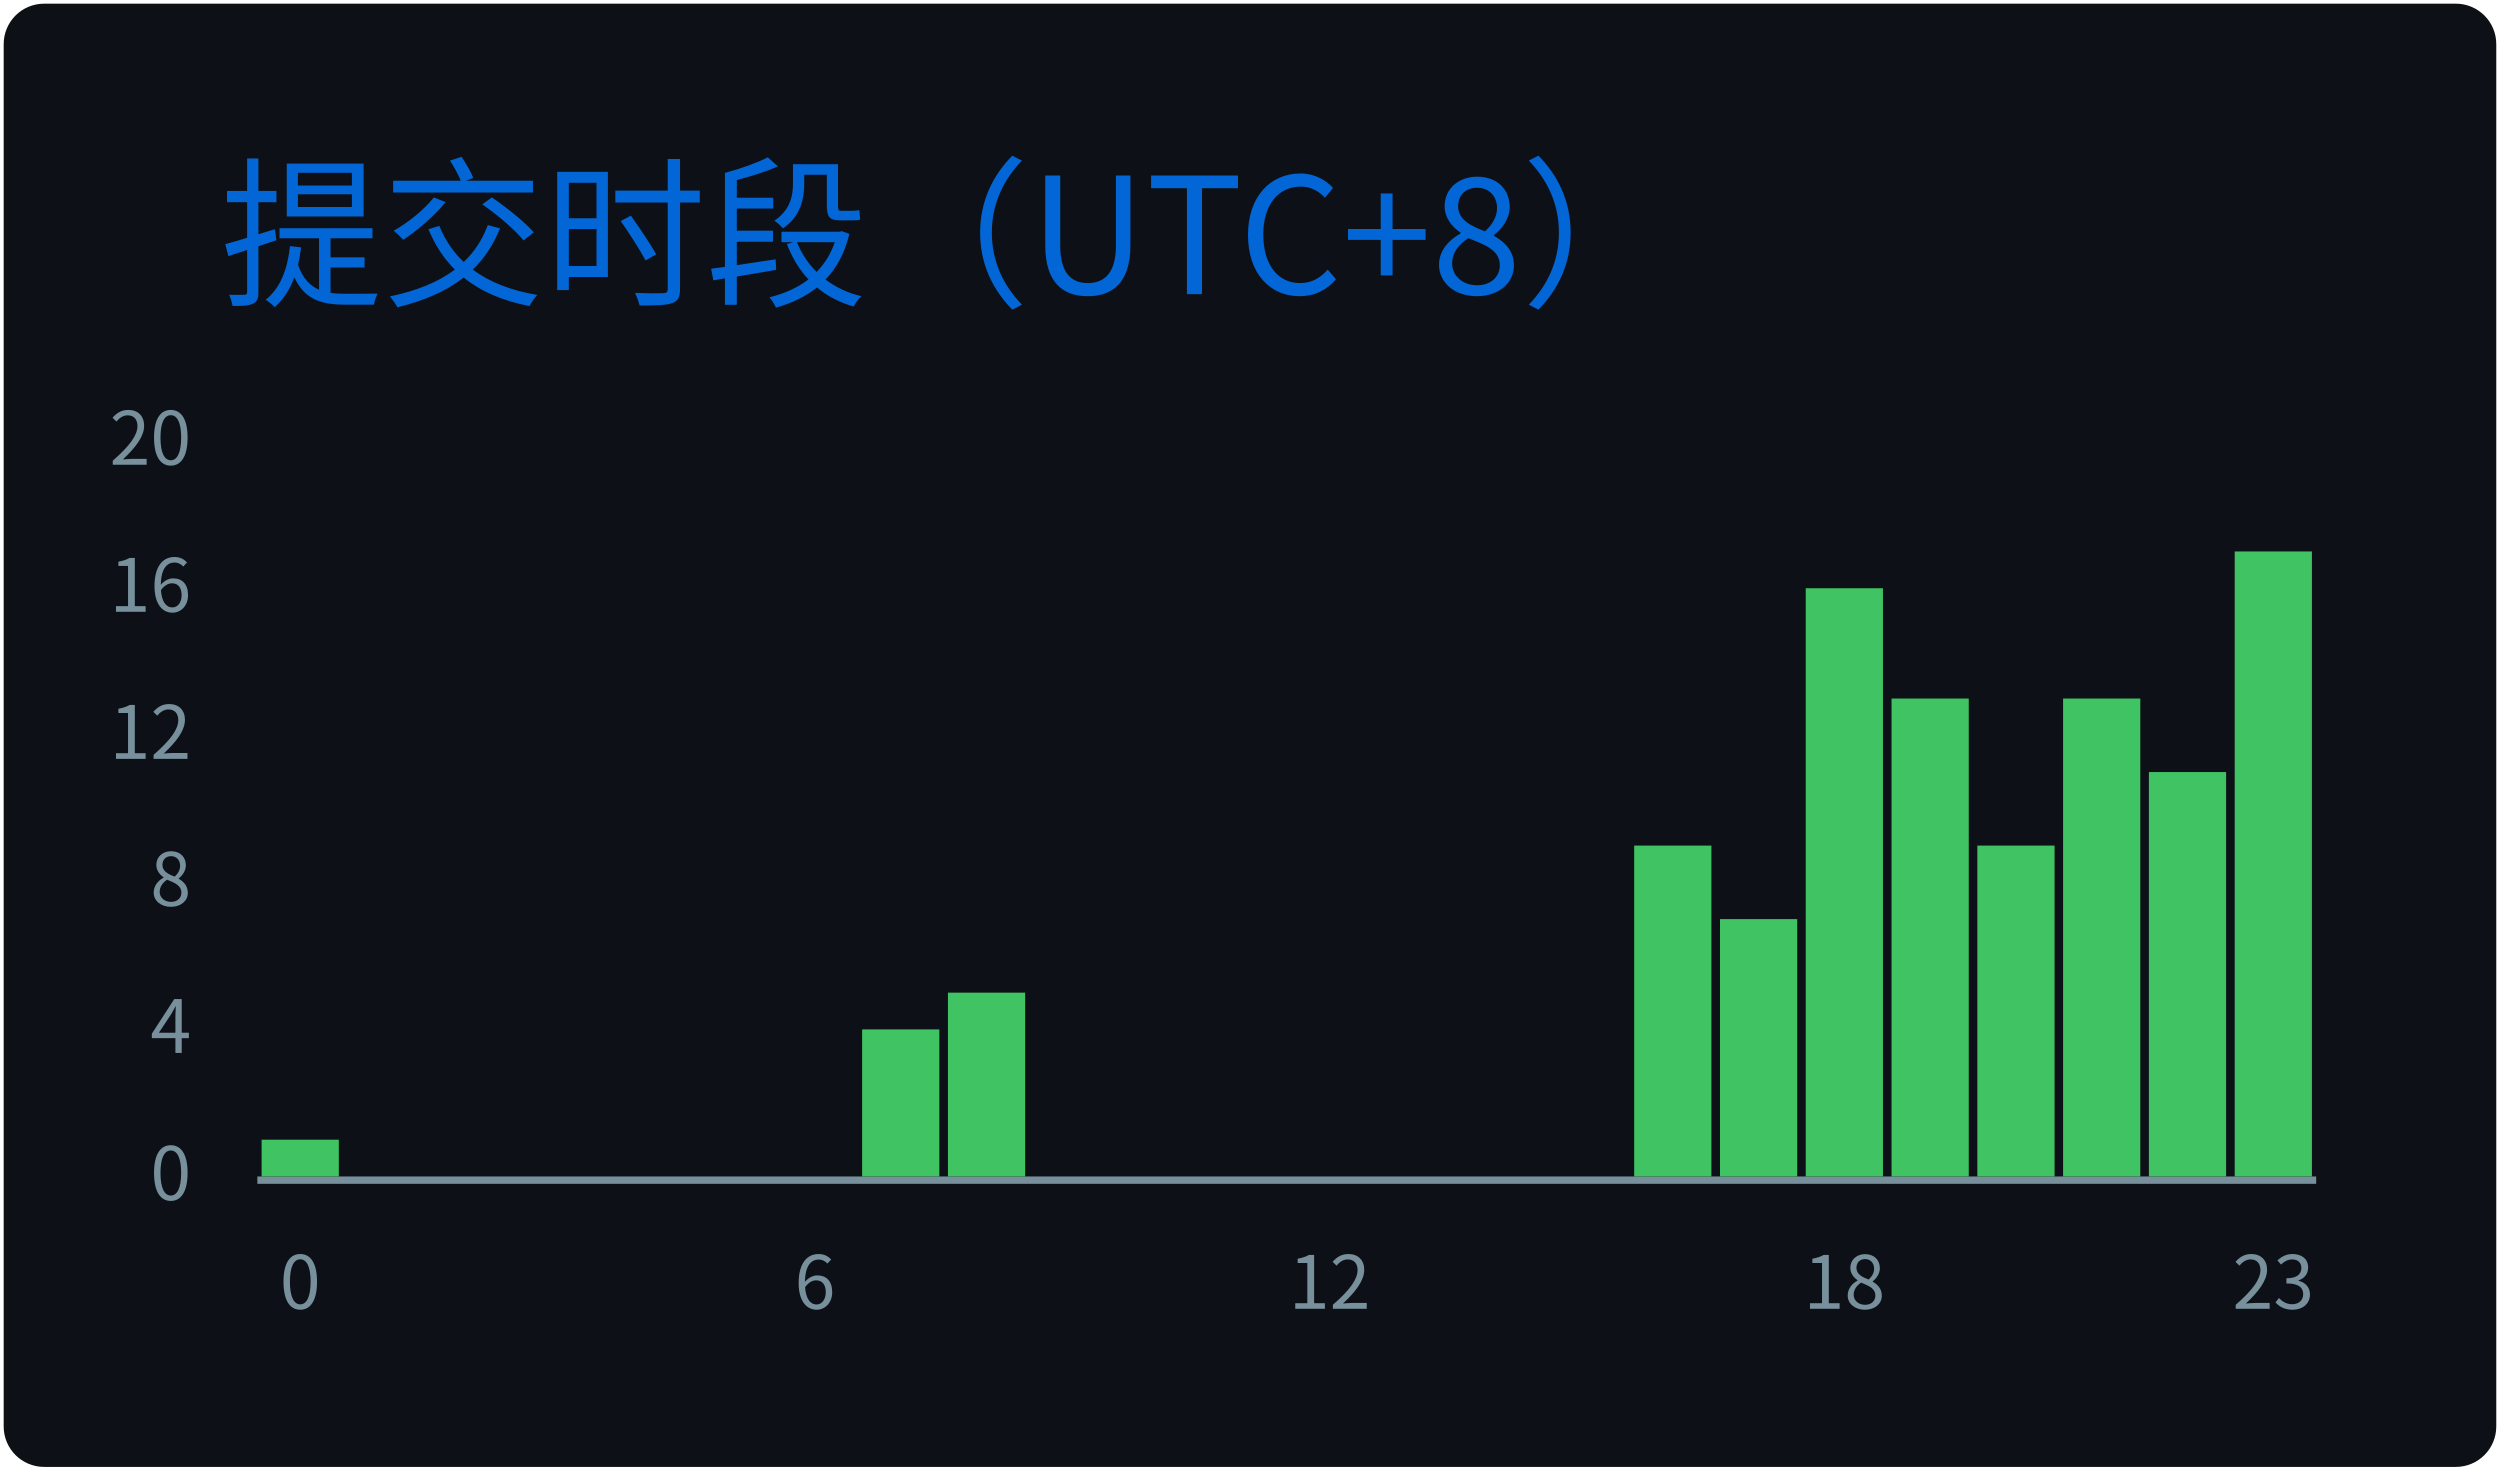
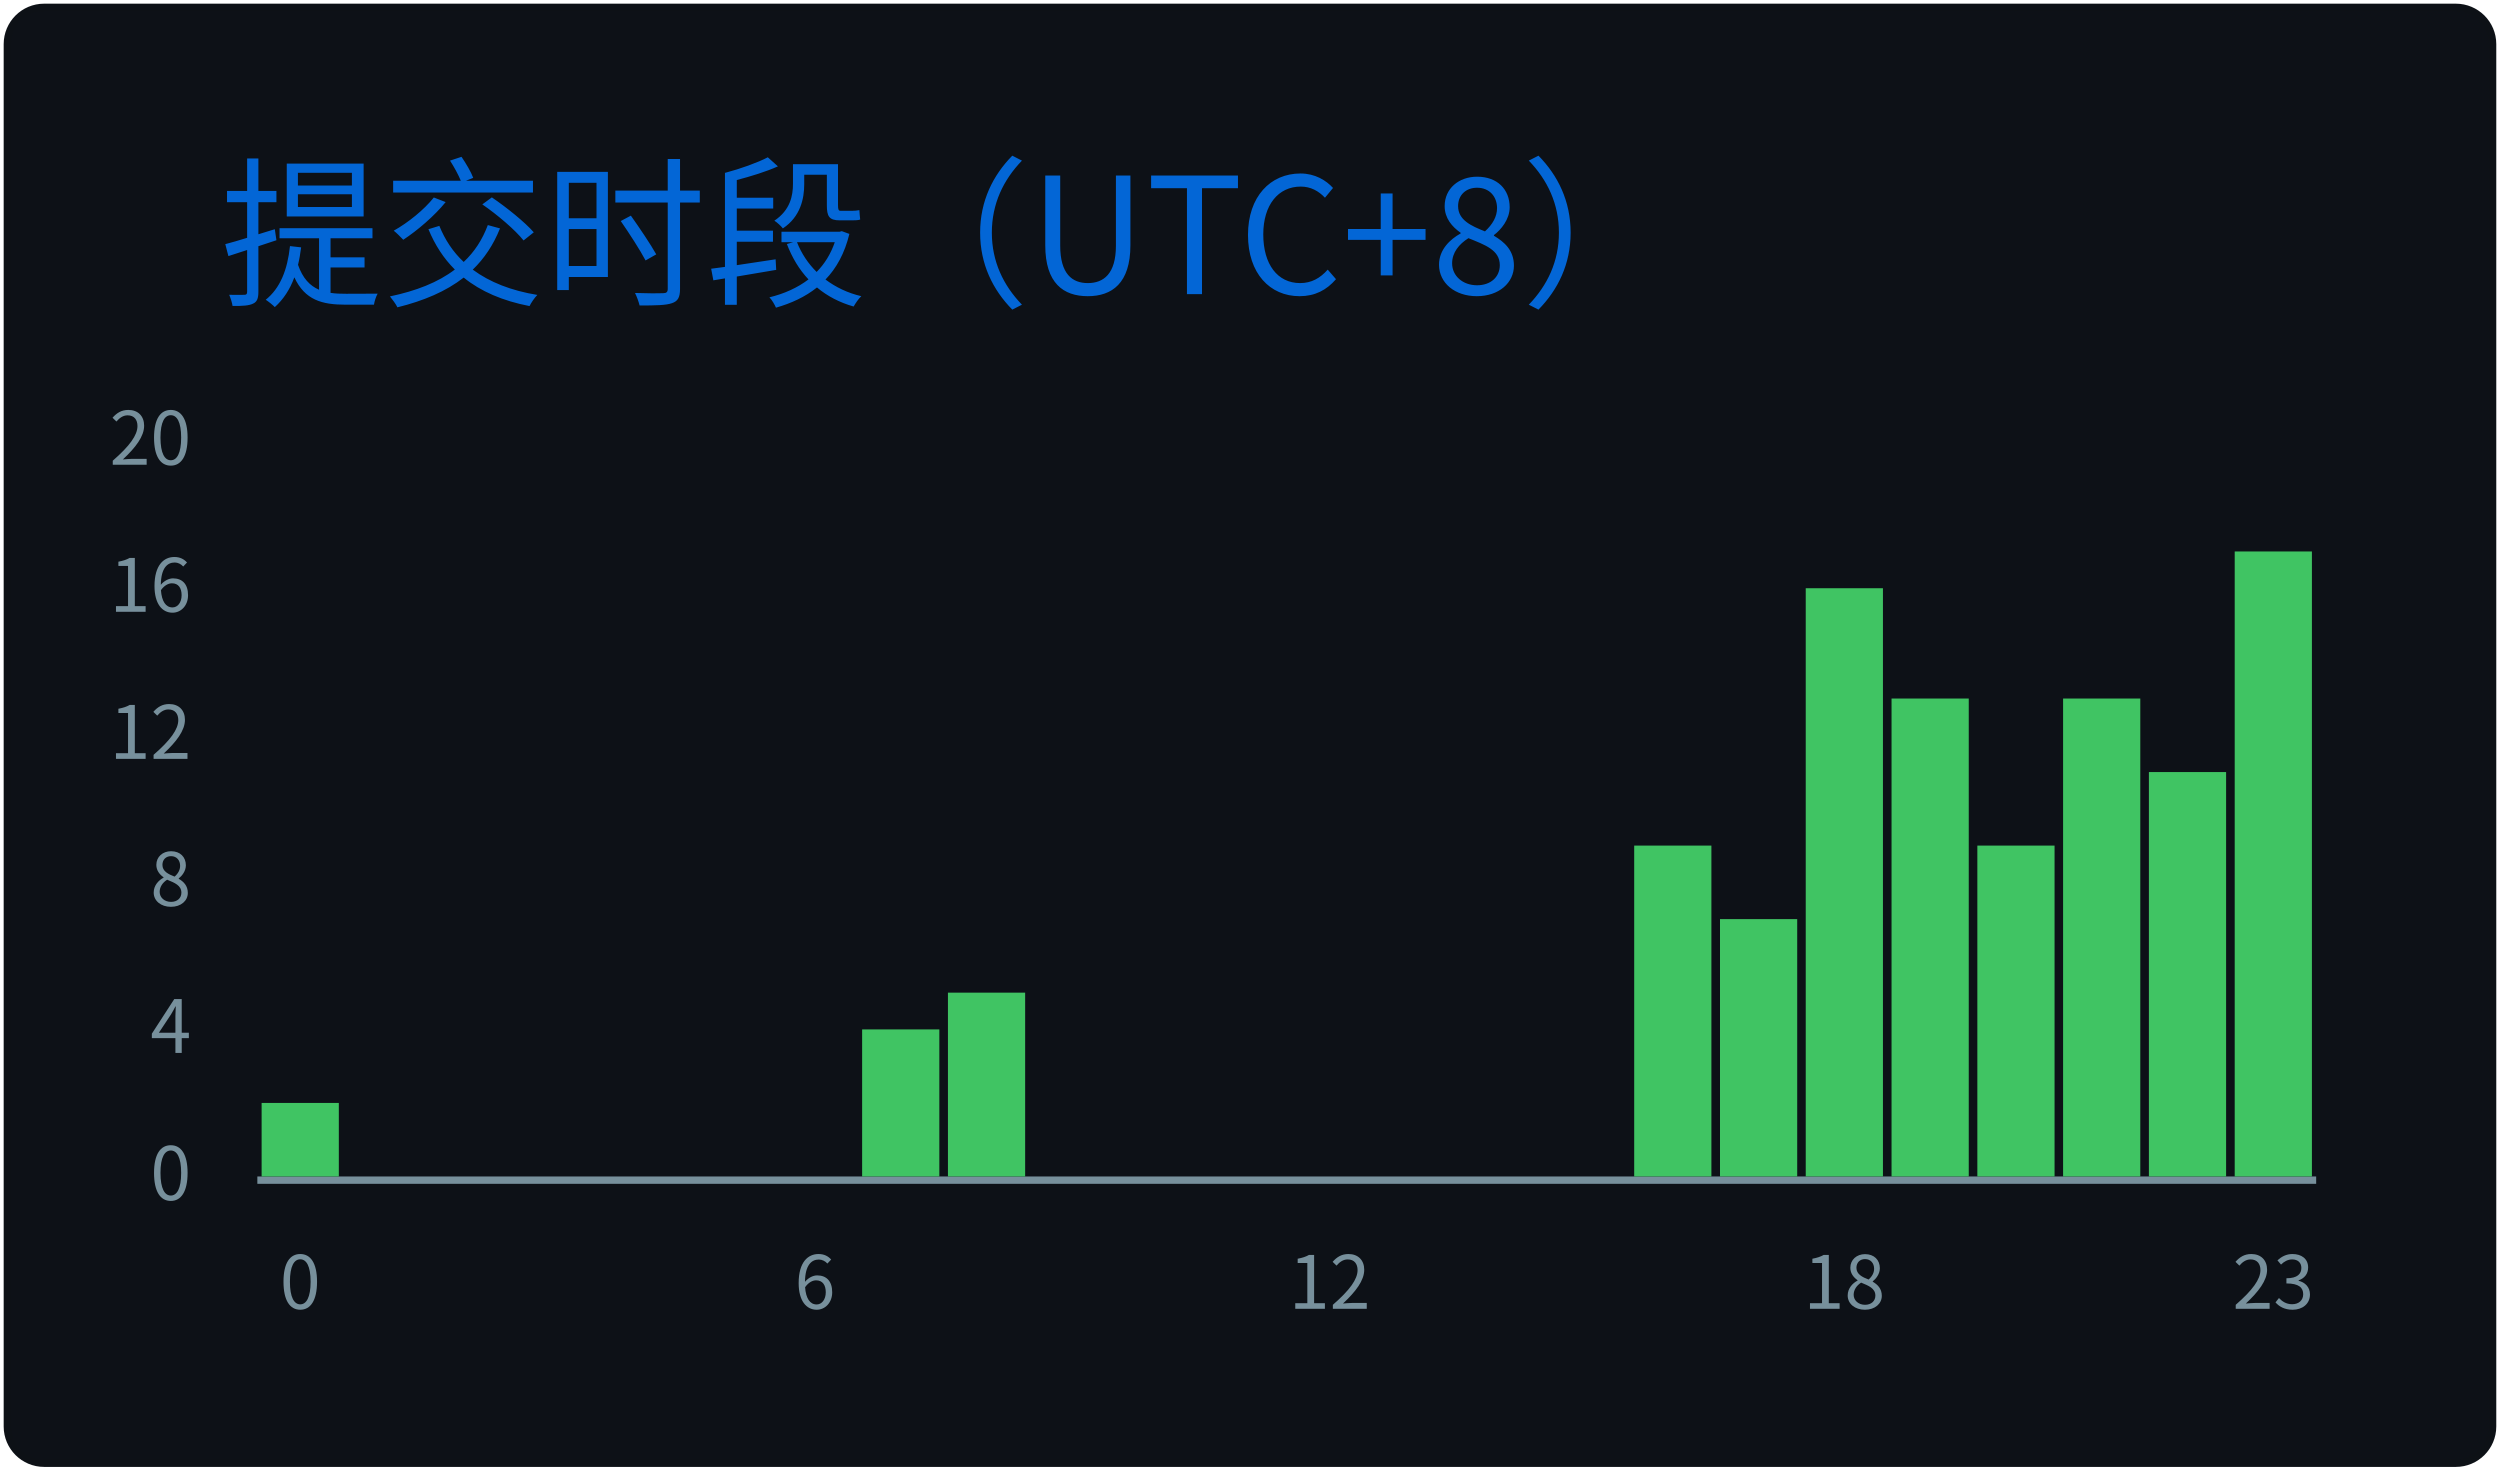
<svg xmlns="http://www.w3.org/2000/svg" width="340" height="200" viewBox="0 0 340 200">
  <style>
@keyframes gpsc-fade{from{opacity:0}to{opacity:1}}
@keyframes gpsc-grow{from{transform:scaleY(0)}to{transform:scaleY(1)}}
.gpsc-item{animation:gpsc-fade 1.2s ease both calc(var(--gpsc-i,0) * 0.18s)}
rect.bar{animation:gpsc-grow 1.5s cubic-bezier(.2,.7,.3,1) both 0.35s;transform-box:fill-box;transform-origin:center bottom}
@media (prefers-reduced-motion:reduce){.gpsc-item,rect.bar{animation:none!important}}
*{font-family:'Segoe UI','Microsoft YaHei','PingFang SC','Noto Sans CJK SC',Ubuntu,"Helvetica Neue",Sans-Serif}
</style>
  <g>
    <rect x="1" y="1" rx="5" ry="5" height="99%" width="99.41%" stroke="#0d1116" stroke-width="1" fill="#0d1117" />
    <text x="30" y="40" class="gpsc-item" style="--gpsc-i: 0; font-size: 22px; fill: #0366d6;">提交时段（UTC+8）</text>
    <line x1="35" y1="160.5" x2="315" y2="160.5" stroke="#77909c" />
    <text x="26" y="160.00" dy="0.32em" text-anchor="end" fill="#77909c" font-size="10">0</text>
    <text x="26" y="140.00" dy="0.32em" text-anchor="end" fill="#77909c" font-size="10">4</text>
    <text x="26" y="120.00" dy="0.32em" text-anchor="end" fill="#77909c" font-size="10">8</text>
    <text x="26" y="100.00" dy="0.32em" text-anchor="end" fill="#77909c" font-size="10">12</text>
    <text x="26" y="80.00" dy="0.32em" text-anchor="end" fill="#77909c" font-size="10">16</text>
    <text x="26" y="60.00" dy="0.32em" text-anchor="end" fill="#77909c" font-size="10">20</text>
-     <rect class="bar" style="--gpsc-i: 0;" fill="#40c463" x="35.58" y="155.00" width="10.50" height="5.00" />
+     <rect class="bar" style="--gpsc-i: 0;" fill="#40c463" x="35.58" y="150.00" width="10.50" height="10.00" />
    <rect class="bar" style="--gpsc-i: 1;" fill="#40c463" x="47.25" y="160.00" width="10.50" height="0.00" />
    <rect class="bar" style="--gpsc-i: 2;" fill="#40c463" x="58.92" y="160.00" width="10.50" height="0.00" />
    <rect class="bar" style="--gpsc-i: 3;" fill="#40c463" x="70.58" y="160.00" width="10.50" height="0.00" />
    <rect class="bar" style="--gpsc-i: 4;" fill="#40c463" x="82.25" y="160.00" width="10.50" height="0.00" />
    <rect class="bar" style="--gpsc-i: 5;" fill="#40c463" x="93.92" y="160.00" width="10.50" height="0.00" />
    <rect class="bar" style="--gpsc-i: 6;" fill="#40c463" x="105.58" y="160.00" width="10.50" height="0.00" />
    <rect class="bar" style="--gpsc-i: 7;" fill="#40c463" x="117.25" y="140.00" width="10.50" height="20.00" />
    <rect class="bar" style="--gpsc-i: 8;" fill="#40c463" x="128.92" y="135.00" width="10.50" height="25.00" />
    <rect class="bar" style="--gpsc-i: 9;" fill="#40c463" x="140.58" y="160.00" width="10.50" height="0.00" />
    <rect class="bar" style="--gpsc-i: 10;" fill="#40c463" x="152.25" y="160.00" width="10.50" height="0.00" />
    <rect class="bar" style="--gpsc-i: 11;" fill="#40c463" x="163.92" y="160.00" width="10.50" height="0.00" />
    <rect class="bar" style="--gpsc-i: 12;" fill="#40c463" x="175.58" y="160.00" width="10.50" height="0.00" />
    <rect class="bar" style="--gpsc-i: 13;" fill="#40c463" x="187.25" y="160.00" width="10.50" height="0.00" />
    <rect class="bar" style="--gpsc-i: 14;" fill="#40c463" x="198.92" y="160.00" width="10.50" height="0.00" />
    <rect class="bar" style="--gpsc-i: 15;" fill="#40c463" x="210.58" y="160.00" width="10.50" height="0.00" />
    <rect class="bar" style="--gpsc-i: 16;" fill="#40c463" x="222.25" y="115.00" width="10.50" height="45.00" />
    <rect class="bar" style="--gpsc-i: 17;" fill="#40c463" x="233.92" y="125.00" width="10.50" height="35.00" />
    <rect class="bar" style="--gpsc-i: 18;" fill="#40c463" x="245.58" y="80.00" width="10.50" height="80.00" />
    <rect class="bar" style="--gpsc-i: 19;" fill="#40c463" x="257.25" y="95.00" width="10.50" height="65.00" />
    <rect class="bar" style="--gpsc-i: 20;" fill="#40c463" x="268.92" y="115.00" width="10.50" height="45.00" />
    <rect class="bar" style="--gpsc-i: 21;" fill="#40c463" x="280.58" y="95.00" width="10.50" height="65.00" />
    <rect class="bar" style="--gpsc-i: 22;" fill="#40c463" x="292.25" y="105.00" width="10.50" height="55.00" />
    <rect class="bar" style="--gpsc-i: 23;" fill="#40c463" x="303.92" y="75.00" width="10.50" height="85.00" />
    <text x="40.83" y="178" text-anchor="middle" fill="#77909c" font-size="10">0</text>
    <text x="110.83" y="178" text-anchor="middle" fill="#77909c" font-size="10">6</text>
    <text x="180.83" y="178" text-anchor="middle" fill="#77909c" font-size="10">12</text>
    <text x="250.83" y="178" text-anchor="middle" fill="#77909c" font-size="10">18</text>
    <text x="309.17" y="178" text-anchor="middle" fill="#77909c" font-size="10">23</text>
  </g>
</svg>
